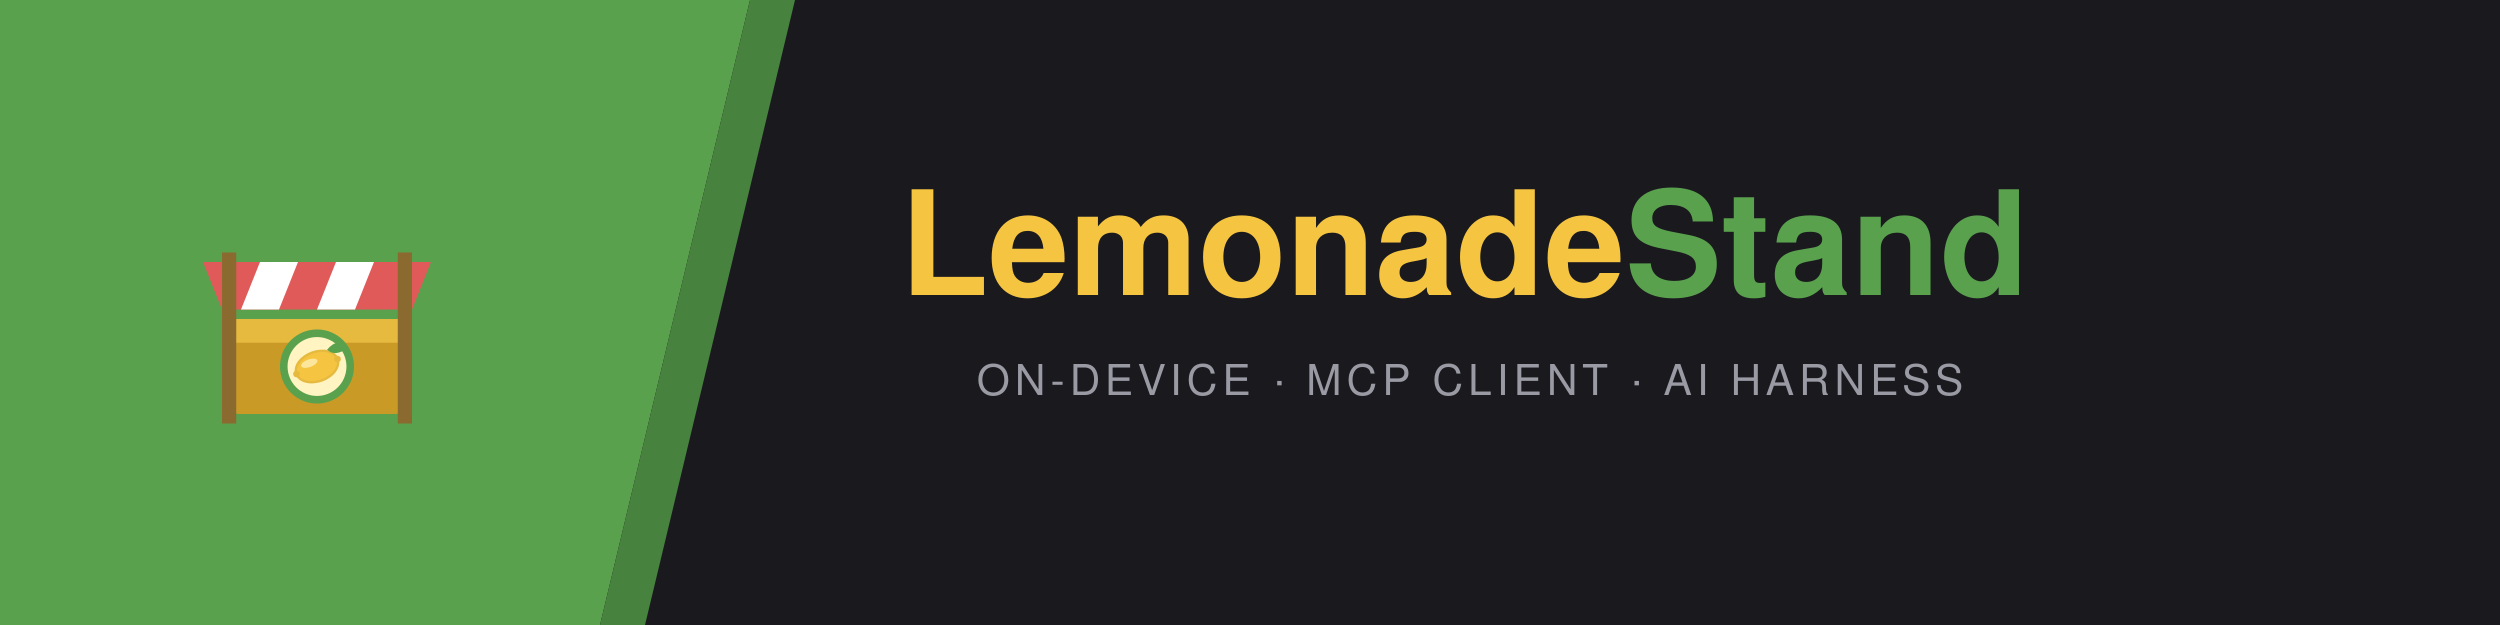
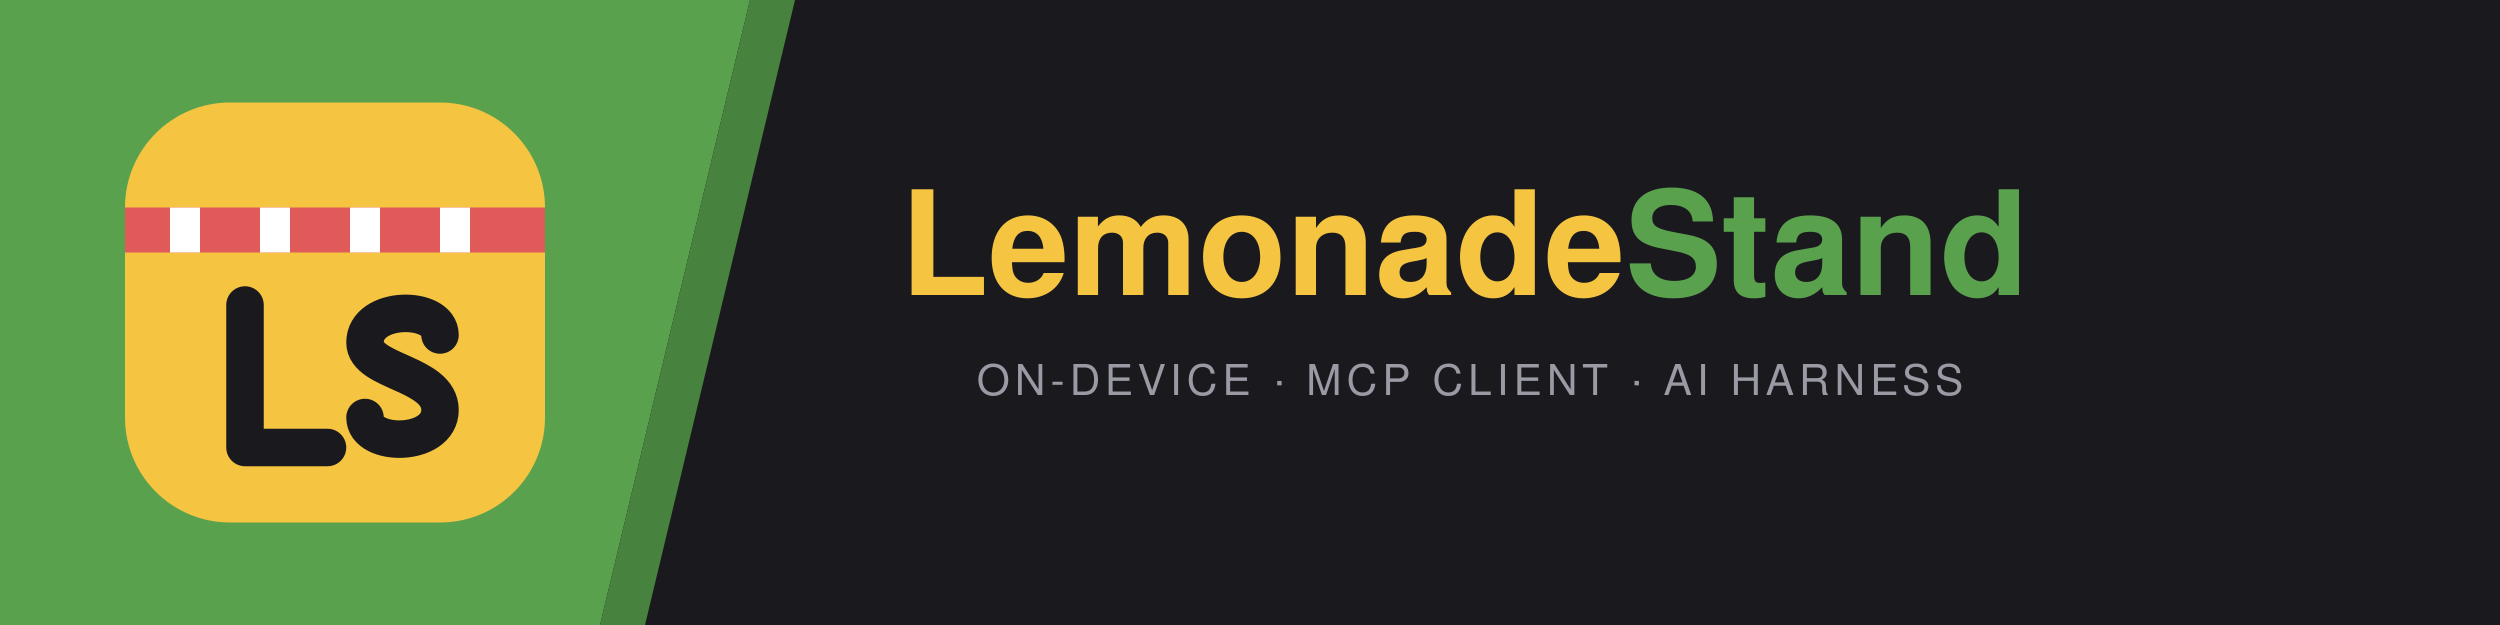
<svg xmlns="http://www.w3.org/2000/svg" width="1000" height="250" viewBox="0 0 1000 250" role="img" aria-label="Lemonade Stand:,on-device MCP client and AI harness">
  <rect width="1000" height="250" fill="#1a1a1e" />
  <path d="M0 0 L300 0 L240 250 L0 250 Z" fill="#5aa14e" />
  <path d="M300 0 L318 0 L258 250 L240 250 Z" fill="#47823f" />
-   <g transform="translate(66 63) scale(1.9)">
-     <path d="M8 22 L56 22 L52 32 L12 32 Z" fill="#e05a5a" />
-     <path d="M20 22 L16 32 L24 32 L28 22 Z" fill="#fff" />
-     <path d="M36 22 L32 32 L40 32 L44 22 Z" fill="#fff" />
-     <rect x="14" y="34" width="36" height="20" rx="1.5" fill="#c99a26" />
-     <rect x="14" y="34" width="36" height="5" fill="#e6b93f" />
-     <rect x="12" y="20" width="3" height="36" fill="#8a6a2e" />
-     <rect x="49" y="20" width="3" height="36" fill="#8a6a2e" />
-     <circle cx="32" cy="44" r="7" fill="#fff4c2" stroke="#5aa14e" stroke-width="1.6" />
-     <g transform="translate(32 44) rotate(-20)">
-       <ellipse cx="0" cy="0" rx="4.6" ry="3.1" fill="#f5c542" />
-       <ellipse cx="0" cy="0" rx="4.6" ry="3.1" fill="none" stroke="#e6b93f" stroke-width="0.5" />
-       <circle cx="4.6" cy="0" r="0.7" fill="#e6b93f" />
-       <circle cx="-4.6" cy="0" r="0.7" fill="#e6b93f" />
-       <ellipse cx="-1.3" cy="-1.2" rx="1.8" ry="0.8" fill="#fff4c2" opacity="0.7" />
-       <path d="M3.2 -2.6 Q6.4 -4.4 7.2 -1.4 Q4.2 -0.6 3.2 -2.6 Z" fill="#5aa14e" />
-     </g>
+   <g transform="translate(38 29) scale(3)">
+     <rect x="4" y="4" width="56" height="56" rx="14" fill="#f5c542" />
+     <path d="M4 18 H60 V24 H4 Z" fill="#e05a5a" />
+     <path d="M12 18 V24 M24 18 V24 M36 18 V24 M48 18 V24" stroke="#ffffff" stroke-width="4" />
+     <path d="M20 31 V50 H31" fill="none" stroke="#1a1a1e" stroke-width="5" stroke-linecap="round" stroke-linejoin="round" />
+     <path d="M46 35 C46 31 36 31 36 36 C36 40 46 40 46 45 C46 50 36 50 36 46" fill="none" stroke="#1a1a1e" stroke-width="5" stroke-linecap="round" />
  </g>
  <text x="360" y="118" font-family="Segoe UI, Helvetica, Arial, sans-serif" font-size="58" font-weight="700" fill="#f5c542">Lemonade<tspan fill="#5aa14e"> Stand</tspan>
  </text>
  <text x="588" y="158" text-anchor="middle" font-family="Segoe UI, Helvetica, Arial, sans-serif" font-size="17" font-weight="500" fill="#9a9aa5" letter-spacing="2">ON-DEVICE  ·  MCP CLIENT  ·  AI HARNESS</text>
</svg>
